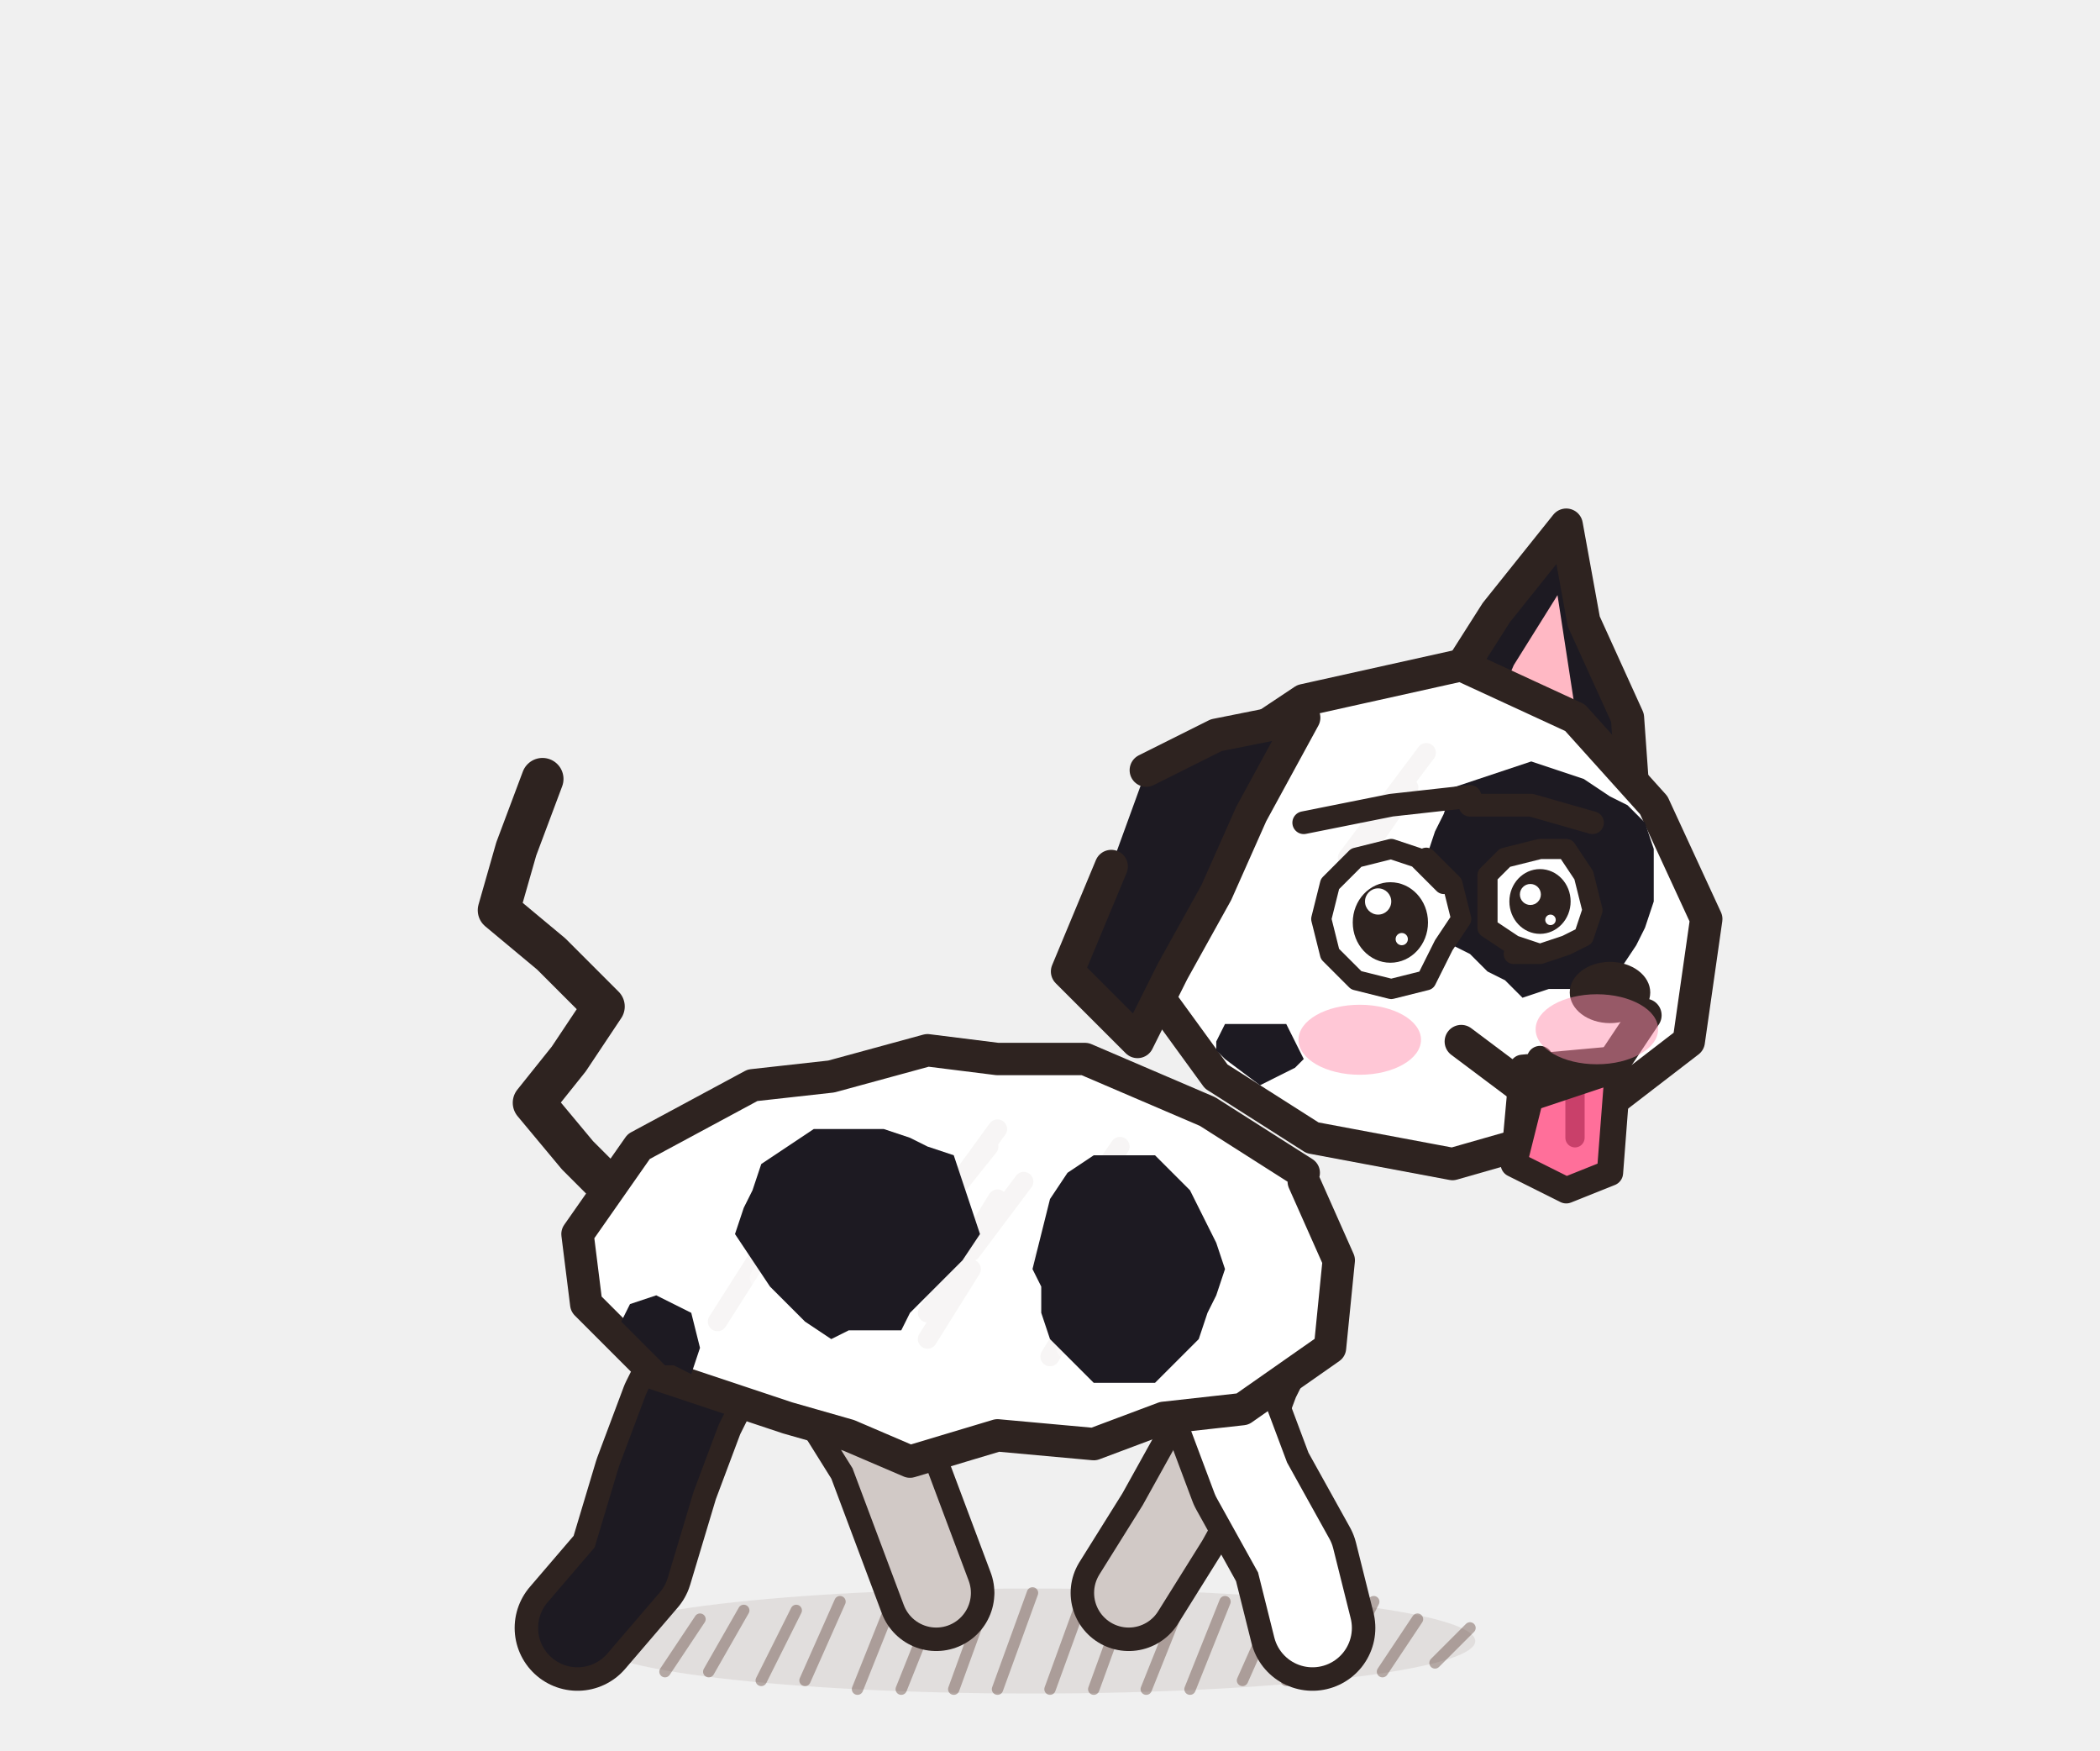
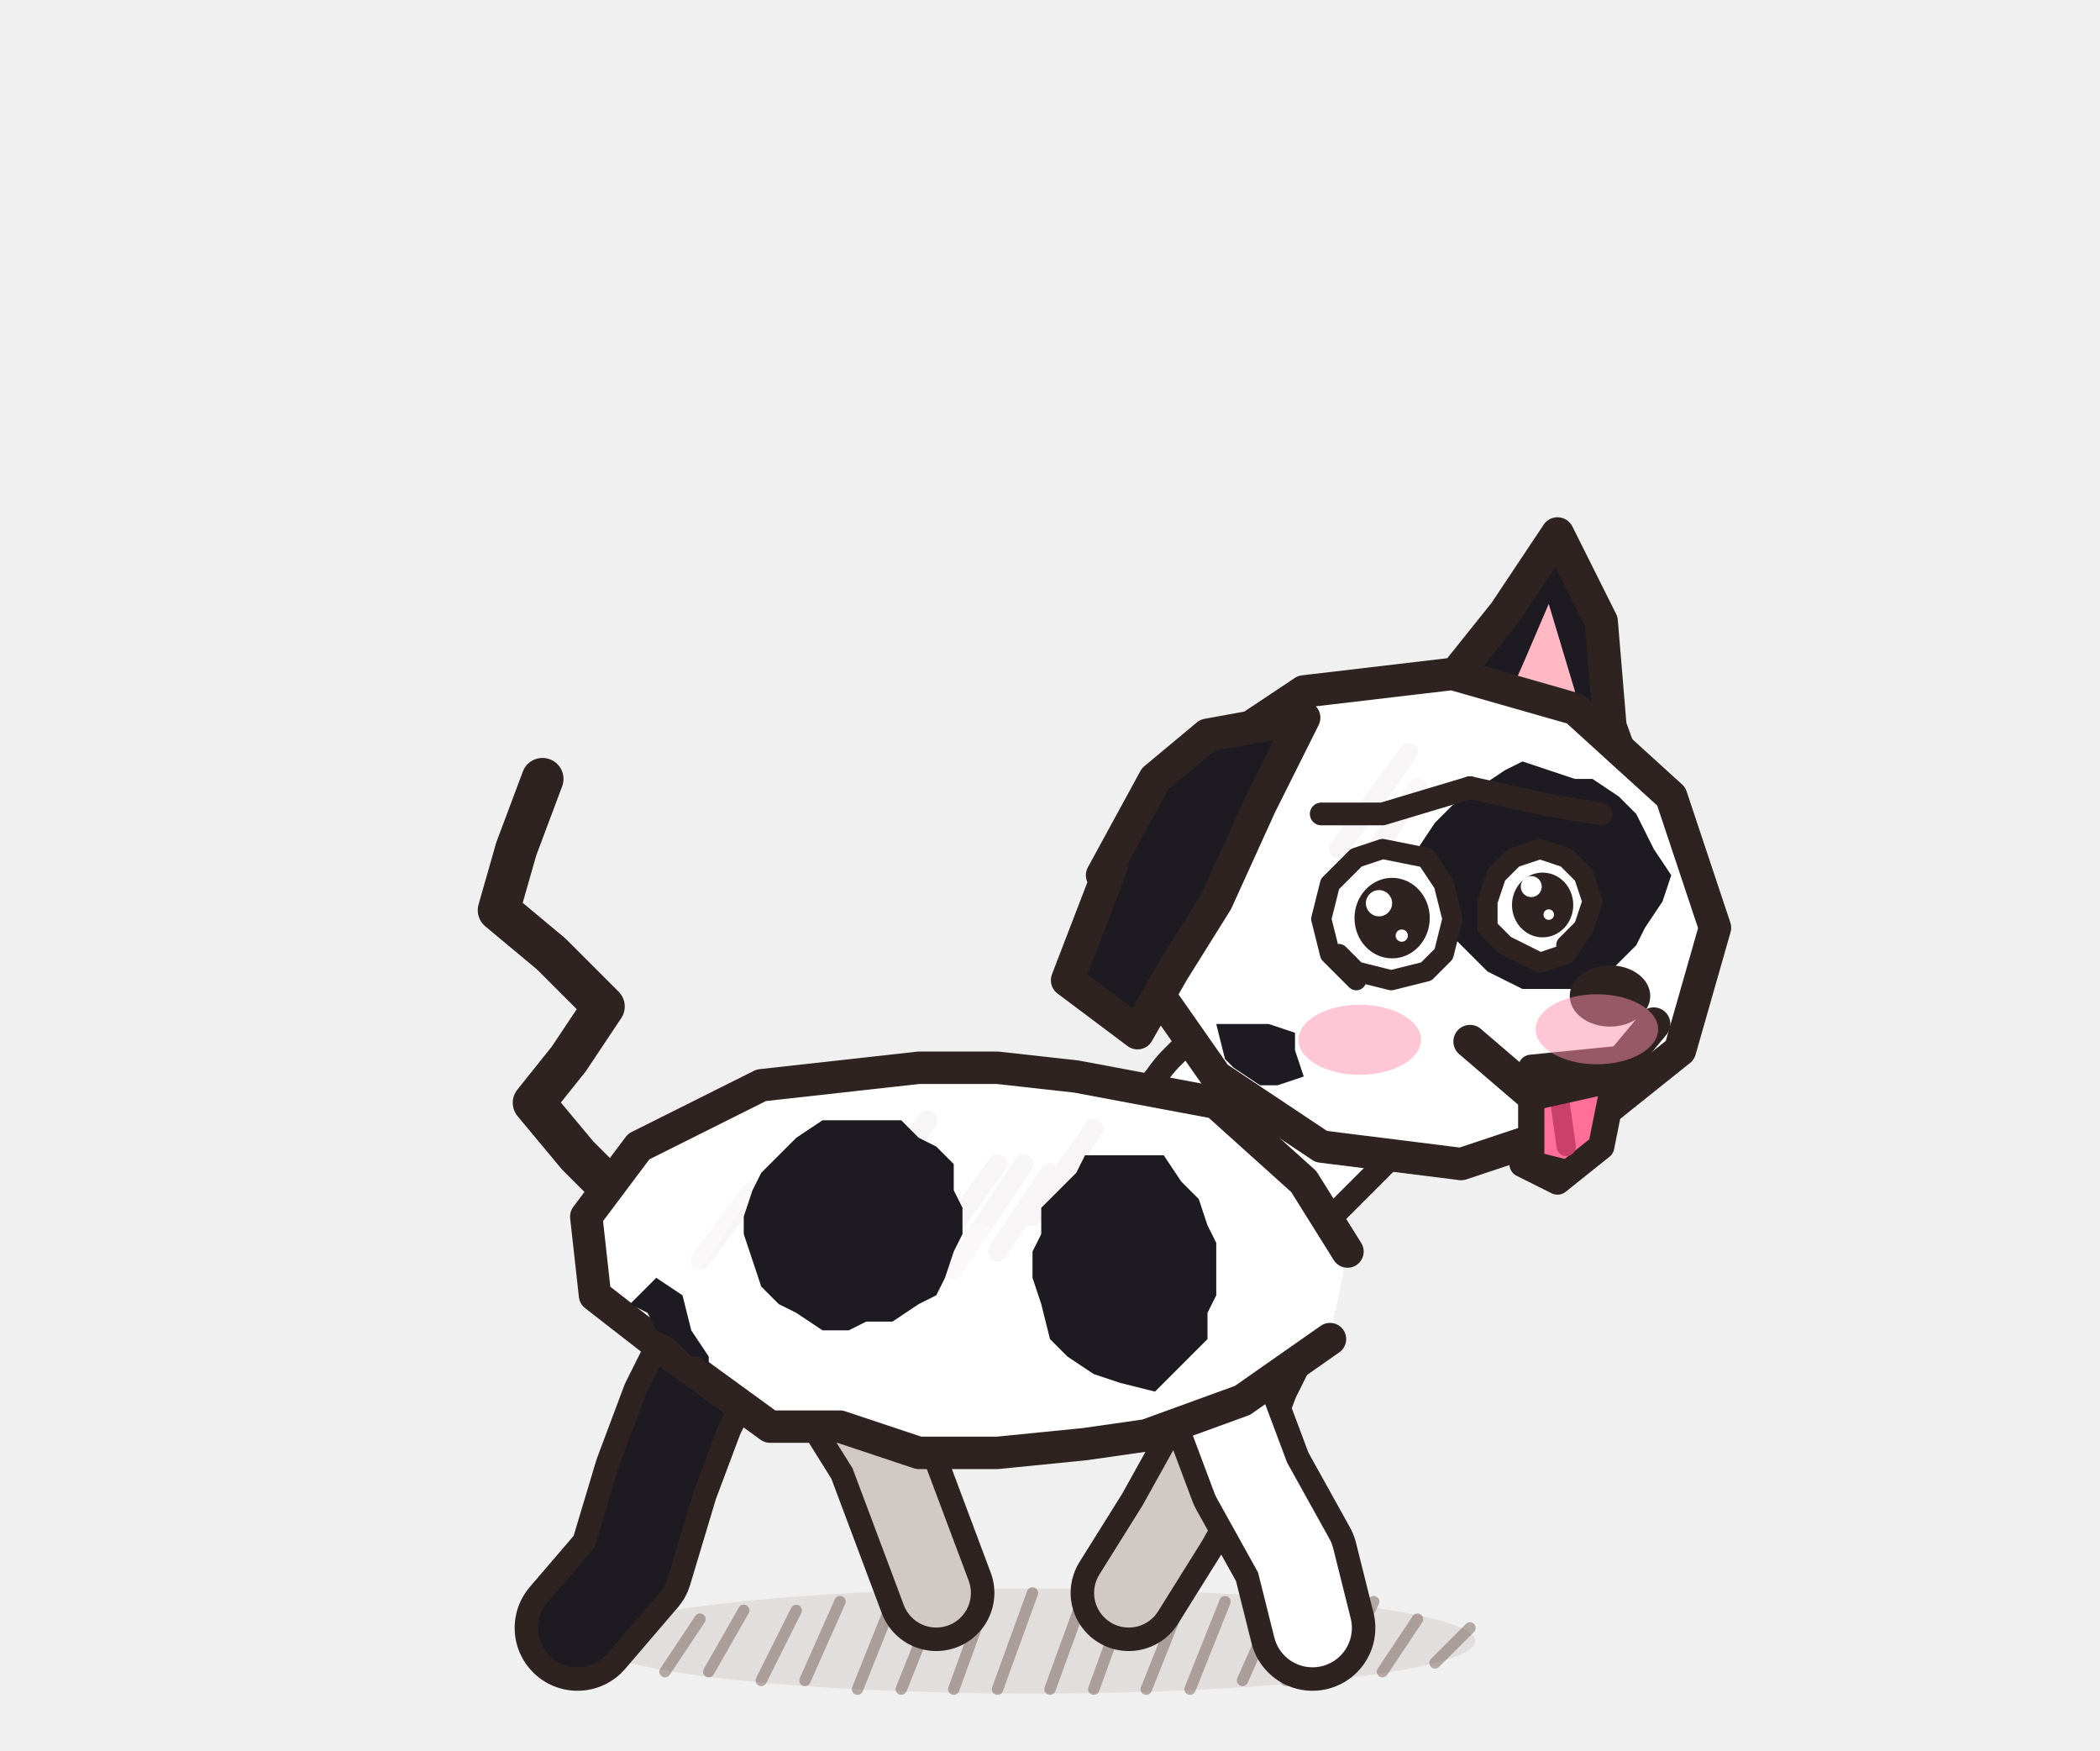
<svg xmlns="http://www.w3.org/2000/svg" width="240" height="200" class="pa-dog pa-pose-walk pa-d-anim" viewBox="0 0 240 200" role="img" aria-label="Pepper the Shelter Mutt, walk">
  <style>.pa-d-f1,.pa-d-f2{opacity:0}.pa-d-f0{animation:b0 1s steps(1,end) infinite}.pa-d-f1{animation:b1 1s steps(1,end) infinite}.pa-d-f2{animation:b2 1s steps(1,end) infinite}@keyframes b0{0%{opacity:1}33.333%{opacity:0}100%{opacity:0}}@keyframes b1{0%{opacity:0}33.333%{opacity:1}66.666%{opacity:0}100%{opacity:0}}@keyframes b2{0%{opacity:0}66.666%{opacity:1}100%{opacity:1}}.pa-d-tw{transform-box:fill-box;transform-origin:50% 50%}</style>
  <g>
    <ellipse cx="118" cy="187.5" rx="50.6" ry="6" fill="#5B3D32" opacity="0.1" />
    <path d="M70 189l4 -4M76 191l4 -6M81 191l4 -7M87 192l4 -8M92 192l4 -9M98 193l4 -10M103 193l4 -10M109 193l4 -11M114 193l4 -11M120 193l4 -11M125 193l4 -11M131 193l4 -10M136 193l4 -10M142 192l4 -9M147 192l4 -9M153 191l4 -8M158 191l4 -6M164 190l4 -4" stroke="#5B3D32" stroke-width="1.3" stroke-linecap="round" opacity="0.4" fill="none" />
    <g class="pa-d-f0">
      <path d="M72 138L66 132L61 126L65 121L69 115L63 109L57 104L59 97L62 89" fill="none" stroke="#2E2320" stroke-width="4.8" stroke-linecap="round" stroke-linejoin="round" />
      <g class="pa-d-leg pa-d-leg-FH">
        <path d="M92 149L96 158L101 166L104 174L107 182" fill="none" stroke="#2E2320" stroke-width="13.285" stroke-linecap="round" stroke-linejoin="round" />
        <path d="M92 149L96 158L101 166L104 174L107 182" fill="none" stroke="#d1c9c6" stroke-width="7.92" stroke-linecap="round" stroke-linejoin="round" />
      </g>
      <g class="pa-d-leg pa-d-leg-FF">
        <path d="M146 149L142 157L139 165L134 174L129 182" fill="none" stroke="#2E2320" stroke-width="13.285" stroke-linecap="round" stroke-linejoin="round" />
        <path d="M146 149L142 157L139 165L134 174L129 182" fill="none" stroke="#d1c9c6" stroke-width="7.92" stroke-linecap="round" stroke-linejoin="round" />
      </g>
      <g class="pa-d-leg pa-d-leg-NH">
        <path d="M82 153L78 161L75 169L72 179L66 186" fill="none" stroke="#2E2320" stroke-width="14.365" stroke-linecap="round" stroke-linejoin="round" />
        <path d="M82 153L78 161L75 169L72 179L66 186" fill="none" stroke="#1D1A22" stroke-width="9" stroke-linecap="round" stroke-linejoin="round" />
      </g>
      <g class="pa-d-leg pa-d-leg-NF">
        <path d="M134 154L140 161L143 169L148 178L150 186" fill="none" stroke="#2E2320" stroke-width="14.365" stroke-linecap="round" stroke-linejoin="round" />
        <path d="M134 154L140 161L143 169L148 178L150 186" fill="none" stroke="#FFFFFF" stroke-width="9" stroke-linecap="round" stroke-linejoin="round" />
      </g>
-       <path d="M149 135L153 144L152 154L142 161L133 162L125 165L114 164L104 167L97 164L90 162L75 157L67 149L66 141L73 131L86 124L95 123L106 120L114 121L124 121L138 127Z" fill="#FFFFFF" />
-       <path d="M149 135L153 144L152 154L142 161L133 162L125 165L114 164L104 167L97 164L90 162L75 157L67 149L66 141L73 131L86 124L95 123L106 120L114 121L124 121L138 127L149 134" fill="none" stroke="#2E2320" stroke-width="3.7" stroke-linecap="round" stroke-linejoin="round" />
-       <path d="M114 137L106 150M82 151L89 140M105 141L113 131M119 144L128 131M117 135L111 143M120 155L128 142M106 153L111 145M114 129L106 140" stroke="#ebe8e6" stroke-width="2.2" stroke-linecap="round" opacity=".42" />
-       <path d="M87 146L92 139M91 146L98 135M130 145L137 135M122 154L132 141" stroke="#fff" stroke-width="2.6" stroke-linecap="round" opacity=".32" />
-       <path d="M112 141L110 144L108 146L106 148L104 150L103 152L100 152L97 152L95 153L92 151L90 149L88 147L86 144L84 141L85 138L86 136L87 133L90 131L93 129L96 129L98 129L101 129L104 130L106 131L109 132L110 135L111 138Z" fill="#1D1A22" />
-       <path d="M140 145L139 148L138 150L137 153L135 155L132 158L130 158L127 158L125 158L122 155L120 153L119 150L119 147L118 145L119 141L120 137L122 134L125 132L128 132L132 132L134 134L136 136L137 138L139 142Z" fill="#1D1A22" />
-       <path d="M80 154L79 157L79 157L77 156L76 156L76 156L74 154L72 152L71 151L72 149L75 148L77 149L79 150Z" fill="#1D1A22" />
-       <path d="M164 81L171 70L179 60L181 71L186 82L187 96L177 87Z" fill="#1D1A22" />
-       <path d="M164 81L171 70L179 60L181 71L186 82L187 96L177 87" fill="none" stroke="#2E2320" stroke-width="3.8" stroke-linecap="round" stroke-linejoin="round" />
-       <path d="M170 83L173 76L178 68L180 81L183 91Z" fill="#FFB8C4" />
-       <path d="M131 112L130 100L137 88L149 80L167 76L180 82L189 92L195 105L193 119L180 129L166 133L150 130L139 123Z" fill="#FFFFFF" />
-       <path d="M131 112L130 100L137 88L149 80L167 76L180 82L189 92L195 105L193 119L180 129L166 133L150 130L139 123L131 112" fill="none" stroke="#2E2320" stroke-width="3.7" stroke-linecap="round" stroke-linejoin="round" />
-       <path d="M159 110L165 101M161 90L152 103M157 109L162 101M163 86L154 98" stroke="#ebe8e6" stroke-width="2.2" stroke-linecap="round" opacity=".42" />
-       <path d="M154 109L163 97M141 103L151 89" stroke="#fff" stroke-width="2.6" stroke-linecap="round" opacity=".32" />
-       <path d="M189 101L189 103L188 106L187 108L185 111L182 113L180 113L177 113L174 114L172 112L170 111L168 109L166 108L164 106L162 104L163 101L163 98L164 95L165 93L166 90L169 89L172 88L175 87L178 88L181 89L184 91L186 92L188 94L189 97Z" fill="#1D1A22" />
-       <path d="M149 121L148 122L146 123L144 124L140 121L139 120L139 119L140 117L144 117L147 117Z" fill="#1D1A22" />
-       <path d="M163 98L166 101L167 105L165 108L163 112L159 113L155 112L152 109L151 105L152 101L155 98L159 97Z" fill="#FFFFFF" />
-       <path d="M163 98L166 101L167 105L165 108L163 112L159 113L155 112L152 109L151 105L152 101L155 98L159 97L162 98L165 101" fill="none" stroke="#2E2320" stroke-width="2.3" stroke-linecap="round" stroke-linejoin="round" />
-       <ellipse cx="158.9" cy="105.4" rx="4.3" ry="4.6" fill="#2E2320" />
-       <ellipse cx="157.5" cy="103" rx="1.5" ry="1.5" fill="#FFFFFF" />
-       <ellipse cx="160.2" cy="107.3" rx="0.7" ry="0.7" fill="#FFFFFF" />
-       <path d="M149 94L159 92L168 91" fill="none" stroke="#2E2320" stroke-width="2.6" stroke-linecap="round" stroke-linejoin="round" />
-       <path d="M176 109L173 108L170 106L170 103L170 100L172 98L176 97L179 97L181 100L182 104L181 107L179 108Z" fill="#FFFFFF" />
-       <path d="M176 109L173 108L170 106L170 103L170 100L172 98L176 97L179 97L181 100L182 104L181 107L179 108L176 109L173 109" fill="none" stroke="#2E2320" stroke-width="2.3" stroke-linecap="round" stroke-linejoin="round" />
-       <ellipse cx="176" cy="103" rx="3.5" ry="3.7" fill="#2E2320" />
-       <ellipse cx="174.9" cy="102.2" rx="1.2" ry="1.2" fill="#FFFFFF" />
-       <ellipse cx="177.2" cy="105.1" rx="0.6" ry="0.6" fill="#FFFFFF" />
-       <path d="M168 92L175 92L182 94" fill="none" stroke="#2E2320" stroke-width="2.6" stroke-linecap="round" stroke-linejoin="round" />
-       <ellipse cx="184" cy="113.4" rx="4.6" ry="3.5" fill="#2E2320" />
-       <path d="M173 133L174 122L185 121L184 134L179 136Z" fill="#FF6F9A" />
-       <path d="M173 133L174 122L185 121L184 134L179 136L173 133L176 121" fill="none" stroke="#2E2320" stroke-width="3" stroke-linecap="round" stroke-linejoin="round" />
-       <path d="M180 124L180 130" fill="none" stroke="#C9406A" stroke-width="2.2" stroke-linecap="round" stroke-linejoin="round" />
-       <path d="M167 119L175 125L184 122L188 116" fill="none" stroke="#2E2320" stroke-width="3.8" stroke-linecap="round" stroke-linejoin="round" />
+       <path d="M137 138L143 130L150 123L156 116" fill="none" stroke="#2E2320" stroke-width="28.465" stroke-linecap="round" stroke-linejoin="round" />
+       <path d="M137 138L143 130L150 123L156 116" fill="none" stroke="#FFFFFF" stroke-width="23.1" stroke-linecap="round" stroke-linejoin="round" />
+       <path d="M152 153L142 160L131 164L124 165L114 166L105 166L96 163L88 163L77 155L68 148L67 139L73 131L87 124L96 123L105 122L114 122L123 123L139 126L149 135L154 143Z" fill="#FFFFFF" />
+       <path d="M152 153L142 160L131 164L124 165L114 166L105 166L96 163L88 163L77 155L68 148L67 139L73 131L87 124L96 123L105 122L114 122L123 123L139 126L149 135L154 143" fill="none" stroke="#2E2320" stroke-width="3.7" stroke-linecap="round" stroke-linejoin="round" />
+       <path d="M114 143L120 134M86 136L80 144M118 139L125 129M128 144L133 136M106 128L99 138M109 145L117 133M114 133L109 140M105 133L100 141" stroke="#ebe8e6" stroke-width="2.2" stroke-linecap="round" opacity=".42" />
+       <path d="M93 130L88 136M105 151L112 141M94 156L102 144M86 134L78 146" stroke="#fff" stroke-width="2.6" stroke-linecap="round" opacity=".32" />
+       <path d="M110 141L109 143L108 146L107 148L105 149L102 151L99 151L97 152L94 152L91 150L89 149L87 147L86 144L85 141L85 139L86 136L87 134L89 132L91 130L94 128L97 128L100 128L103 128L105 130L107 131L109 133L109 136L110 138Z" fill="#1D1A22" />
+       <path d="M139 145L139 148L138 150L138 153L136 155L134 157L132 159L128 158L125 157L122 155L120 153L119 149L118 146L118 143L119 141L119 138L121 136L123 134L124 132L127 132L130 132L133 132L135 135L137 137L138 140L139 142Z" fill="#1D1A22" />
+       <path d="M81 155L81 156L80 155L79 155L77 153L75 152L74 150L72 149L73 148L75 146L78 148L79 152Z" fill="#1D1A22" />
+       <path d="M176 87L164 80L172 70L178 61L183 71L184 83L188 94Z" fill="#1D1A22" />
+       <path d="M176 87L164 80L172 70L178 61L183 71L184 83L188 94L177 87" fill="none" stroke="#2E2320" stroke-width="3.8" stroke-linecap="round" stroke-linejoin="round" />
+       <path d="M170 85L174 76L177 69L180 79L182 91Z" fill="#FFB8C4" />
+       <path d="M137 87L149 79L166 77L180 81L191 91L196 106L192 120L182 128L167 133L151 131L139 123L132 113L129 100Z" fill="#FFFFFF" />
+       <path d="M137 87L149 79L166 77L180 81L191 91L196 106L192 120L182 128L167 133L151 131L139 123L132 113L129 100L136 88" fill="none" stroke="#2E2320" stroke-width="3.7" stroke-linecap="round" stroke-linejoin="round" />
+       <path d="M154 102L162 90M161 86L153 97M167 101L175 89M169 95L175 88" stroke="#ebe8e6" stroke-width="2.2" stroke-linecap="round" opacity=".42" />
+       <path d="M172 87L166 95M164 85L160 92" stroke="#fff" stroke-width="2.6" stroke-linecap="round" opacity=".32" />
+       <path d="M191 100L190 103L188 106L187 108L185 110L183 112L180 113L177 113L174 113L172 112L170 111L168 109L166 107L164 105L162 103L162 100L162 97L164 94L166 92L169 90L172 88L174 87L177 88L180 89L182 89L185 91L187 93L189 97Z" fill="#1D1A22" />
+       <path d="M148 120L149 123L146 124L144 124L141 122L140 121L139 117L142 117L145 117L148 118Z" fill="#1D1A22" />
+       <path d="M155 112L152 109L151 105L152 101L155 98L158 97L163 98L165 101L166 105L165 109L163 111L159 112Z" fill="#FFFFFF" />
+       <path d="M155 112L152 109L151 105L152 101L155 98L158 97L163 98L165 101L166 105L165 109L163 111L159 112L155 111L153 109" fill="none" stroke="#2E2320" stroke-width="2.3" stroke-linecap="round" stroke-linejoin="round" />
+       <ellipse cx="159.1" cy="104.9" rx="4.3" ry="4.6" fill="#2E2320" />
+       <ellipse cx="157.6" cy="103.2" rx="1.5" ry="1.5" fill="#FFFFFF" />
+       <ellipse cx="160.2" cy="106.9" rx="0.7" ry="0.7" fill="#FFFFFF" />
+       <path d="M151 93L158 93L168 90" fill="none" stroke="#2E2320" stroke-width="2.6" stroke-linecap="round" stroke-linejoin="round" />
+       <path d="M181 106L179 109L176 110L172 108L170 106L170 103L171 100L173 98L176 97L179 98L181 100L182 103Z" fill="#FFFFFF" />
+       <path d="M181 106L179 109L176 110L172 108L170 106L170 103L171 100L173 98L176 97L179 98L181 100L182 103L181 106L179 108" fill="none" stroke="#2E2320" stroke-width="2.3" stroke-linecap="round" stroke-linejoin="round" />
+       <ellipse cx="176.3" cy="103.4" rx="3.5" ry="3.7" fill="#2E2320" />
+       <ellipse cx="175" cy="101.3" rx="1.2" ry="1.2" fill="#FFFFFF" />
+       <ellipse cx="177" cy="104.5" rx="0.6" ry="0.6" fill="#FFFFFF" />
+       <path d="M168 90L177 92L183 93" fill="none" stroke="#2E2320" stroke-width="2.6" stroke-linecap="round" stroke-linejoin="round" />
+       <ellipse cx="184" cy="113.8" rx="4.6" ry="3.5" fill="#2E2320" />
+       <path d="M179 134L175 133L175 122L185 121L183 131Z" fill="#FF6F9A" />
+       <path d="M179 134L175 133L175 122L185 121L183 131L178 135L174 133" fill="none" stroke="#2E2320" stroke-width="3" stroke-linecap="round" stroke-linejoin="round" />
+       <path d="M178 124L179 131" fill="none" stroke="#C9406A" stroke-width="2.2" stroke-linecap="round" stroke-linejoin="round" />
+       <path d="M168 119L175 125L184 123L189 117" fill="none" stroke="#2E2320" stroke-width="3.8" stroke-linecap="round" stroke-linejoin="round" />
      <ellipse cx="155.4" cy="118.8" rx="7" ry="4" fill="#FF8FAE" opacity=".5" />
      <ellipse cx="182.5" cy="117.6" rx="7" ry="4" fill="#FF8FAE" opacity=".5" />
-       <path d="M127 99L122 111L130 119L134 111L139 102L143 93L149 82L139 84L131 88Z" fill="#1D1A22" />
-       <path d="M127 99L122 111L130 119L134 111L139 102L143 93L149 82L139 84L131 88" fill="none" stroke="#2E2320" stroke-width="3.8" stroke-linecap="round" stroke-linejoin="round" />
+       <path d="M127 99L122 112L130 118L134 111L139 103L144 92L149 82L138 84L132 89Z" fill="#1D1A22" />
+       <path d="M127 99L122 112L130 118L134 111L139 103L144 92L149 82L138 84L132 89L126 100" fill="none" stroke="#2E2320" stroke-width="3.8" stroke-linecap="round" stroke-linejoin="round" />
    </g>
    <g class="pa-d-f1">
      <path d="M71 136L67 128L64 120L68 116L73 112L70 105L66 99L69 92L71 86" fill="none" stroke="#2E2320" stroke-width="4.8" stroke-linecap="round" stroke-linejoin="round" />
      <g class="pa-d-leg pa-d-leg-FH">
        <path d="M93 147L93 152L93 160L93 168L92 175" fill="none" stroke="#2E2320" stroke-width="13.285" stroke-linecap="round" stroke-linejoin="round" />
        <path d="M93 147L93 152L93 160L93 168L92 175" fill="none" stroke="#d1c9c6" stroke-width="7.92" stroke-linecap="round" stroke-linejoin="round" />
      </g>
      <g class="pa-d-leg pa-d-leg-FF">
        <path d="M145 146L146 156L146 165L146 173L145 182" fill="none" stroke="#2E2320" stroke-width="13.285" stroke-linecap="round" stroke-linejoin="round" />
        <path d="M145 146L146 156L146 165L146 173L145 182" fill="none" stroke="#d1c9c6" stroke-width="7.92" stroke-linecap="round" stroke-linejoin="round" />
      </g>
      <g class="pa-d-leg pa-d-leg-NH">
        <path d="M83 151L83 159L82 168L83 178L83 187" fill="none" stroke="#2E2320" stroke-width="14.365" stroke-linecap="round" stroke-linejoin="round" />
        <path d="M83 151L83 159L82 168L83 178L83 187" fill="none" stroke="#1D1A22" stroke-width="9" stroke-linecap="round" stroke-linejoin="round" />
      </g>
      <g class="pa-d-leg pa-d-leg-NF">
        <path d="M135 151L136 158L136 164L136 172L135 178" fill="none" stroke="#2E2320" stroke-width="14.365" stroke-linecap="round" stroke-linejoin="round" />
        <path d="M135 151L136 158L136 164L136 172L135 178" fill="none" stroke="#FFFFFF" stroke-width="9" stroke-linecap="round" stroke-linejoin="round" />
      </g>
-       <path d="M66 137L74 129L88 123L95 119L106 118L113 119L123 119L137 123L150 131L154 141L152 150L142 158L131 159L125 161L114 161L105 162L98 161L89 160L76 153L69 147Z" fill="#FFFFFF" />
-       <path d="M66 137L74 129L88 123L95 119L106 118L113 119L123 119L137 123L150 131L154 141L152 150L142 158L131 159L125 161L114 161L105 162L98 161L89 160L76 153L69 147L65 135" fill="none" stroke="#2E2320" stroke-width="3.7" stroke-linecap="round" stroke-linejoin="round" />
-       <path d="M108 134L113 127M108 143L115 133M113 148L119 139M118 148L123 141M123 149L129 140M84 139L90 130M122 137L129 126M112 124L107 132" stroke="#ebe8e6" stroke-width="2.2" stroke-linecap="round" opacity=".42" />
-       <path d="M126 141L134 129M105 140L110 132M127 149L131 143M118 136L124 129" stroke="#fff" stroke-width="2.6" stroke-linecap="round" opacity=".32" />
-       <path d="M111 137L110 140L110 142L109 145L107 147L105 148L102 149L99 149L96 149L93 149L90 147L87 146L86 143L86 141L85 138L86 136L86 133L87 131L89 129L92 128L94 126L96 126L99 126L102 126L104 127L106 129L109 130L110 134Z" fill="#1D1A22" />
-       <path d="M140 142L139 145L138 149L136 151L134 152L131 154L128 155L125 156L123 154L121 151L119 149L118 146L117 142L117 139L118 136L119 133L121 132L123 130L125 128L128 129L131 130L133 131L136 132L138 134L138 136L139 139Z" fill="#1D1A22" />
-       <path d="M80 151L80 153L81 153L78 152L76 151L75 149L73 148L72 147L73 146L75 144L78 147L79 149Z" fill="#1D1A22" />
-       <path d="M176 85L165 77L173 67L179 55L182 68L186 78L188 90Z" fill="#1D1A22" />
-       <path d="M176 85L165 77L173 67L179 55L182 68L186 78L188 90L176 84" fill="none" stroke="#2E2320" stroke-width="3.8" stroke-linecap="round" stroke-linejoin="round" />
-       <path d="M169 79L175 73L178 65L181 77L183 88Z" fill="#FFB8C4" />
-       <path d="M167 129L151 128L139 120L131 107L130 95L136 83L151 74L166 74L180 77L190 88L194 102L192 114L181 125Z" fill="#FFFFFF" />
-       <path d="M167 129L151 128L139 120L131 107L130 95L136 83L151 74L166 74L180 77L190 88L194 102L192 114L181 125" fill="none" stroke="#2E2320" stroke-width="3.7" stroke-linecap="round" stroke-linejoin="round" />
-       <path d="M182 95L186 88M145 97L151 89M171 81L162 94M154 92L160 83" stroke="#ebe8e6" stroke-width="2.2" stroke-linecap="round" opacity=".42" />
-       <path d="M164 97L168 91M161 101L166 93" stroke="#fff" stroke-width="2.6" stroke-linecap="round" opacity=".32" />
-       <path d="M190 96L189 100L188 103L186 105L184 107L182 109L179 109L177 109L174 109L172 108L169 106L167 105L165 103L162 100L163 97L163 93L164 91L166 89L167 87L170 86L173 85L176 85L179 85L182 85L184 86L186 88L188 90L189 93Z" fill="#1D1A22" />
-       <path d="M149 117L148 120L144 121L142 120L140 119L138 116L140 114L143 112L145 113L148 113Z" fill="#1D1A22" />
-       <path d="M158 109L155 107L152 104L151 101L152 97L155 94L159 93L163 94L165 97L167 101L165 105L162 108Z" fill="#FFFFFF" />
-       <path d="M158 109L155 107L152 104L151 101L152 97L155 94L159 93L163 94L165 97L167 101L165 105L162 108L158 108L155 108" fill="none" stroke="#2E2320" stroke-width="2.3" stroke-linecap="round" stroke-linejoin="round" />
-       <ellipse cx="158.5" cy="101" rx="4.3" ry="4.6" fill="#2E2320" />
-       <ellipse cx="157.5" cy="99.3" rx="1.5" ry="1.5" fill="#FFFFFF" />
-       <ellipse cx="160.4" cy="103" rx="0.7" ry="0.7" fill="#FFFFFF" />
-       <path d="M149 89L158 88L167 88" fill="none" stroke="#2E2320" stroke-width="2.6" stroke-linecap="round" stroke-linejoin="round" />
-       <path d="M173 104L171 102L170 99L170 95L172 94L176 92L179 93L181 96L182 99L181 102L179 104L176 105Z" fill="#FFFFFF" />
-       <path d="M173 104L171 102L170 99L170 95L172 94L176 92L179 93L181 96L182 99L181 102L179 104L176 105L172 104L171 102" fill="none" stroke="#2E2320" stroke-width="2.3" stroke-linecap="round" stroke-linejoin="round" />
-       <ellipse cx="175.6" cy="99.6" rx="3.5" ry="3.7" fill="#2E2320" />
-       <ellipse cx="174.8" cy="97.3" rx="1.2" ry="1.2" fill="#FFFFFF" />
-       <ellipse cx="177.7" cy="100.4" rx="0.6" ry="0.6" fill="#FFFFFF" />
-       <path d="M170 87L176 89L183 90" fill="none" stroke="#2E2320" stroke-width="2.6" stroke-linecap="round" stroke-linejoin="round" />
-       <ellipse cx="183.7" cy="109.4" rx="4.6" ry="3.5" fill="#2E2320" />
-       <path d="M178 131L173 130L175 117L185 118L185 128Z" fill="#FF6F9A" />
-       <path d="M178 131L173 130L175 117L185 118L185 128L180 131L175 129" fill="none" stroke="#2E2320" stroke-width="3" stroke-linecap="round" stroke-linejoin="round" />
-       <path d="M180 120L178 127" fill="none" stroke="#C9406A" stroke-width="2.2" stroke-linecap="round" stroke-linejoin="round" />
-       <path d="M167 114L175 120L183 118L189 112" fill="none" stroke="#2E2320" stroke-width="3.8" stroke-linecap="round" stroke-linejoin="round" />
+       <path d="M137 134L142 129L147 122L151 118L155 112" fill="none" stroke="#2E2320" stroke-width="28.465" stroke-linecap="round" stroke-linejoin="round" />
+       <path d="M137 134L142 129L147 122L151 118L155 112" fill="none" stroke="#FFFFFF" stroke-width="23.1" stroke-linecap="round" stroke-linejoin="round" />
+       <path d="M88 121L97 120L105 118L115 118L123 118L138 123L149 131L154 141L151 150L142 159L131 159L125 161L116 163L105 162L97 160L89 160L75 153L67 145L66 136L72 127Z" fill="#FFFFFF" />
+       <path d="M88 121L97 120L105 118L115 118L123 118L138 123L149 131L154 141L151 150L142 159L131 159L125 161L116 163L105 162L97 160L89 160L75 153L67 145L66 136L72 127L86 122" fill="none" stroke="#2E2320" stroke-width="3.7" stroke-linecap="round" stroke-linejoin="round" />
+       <path d="M92 149L100 138M91 153L96 147M86 133L77 147M113 151L118 143M111 133L104 143M79 137L85 128M82 139L89 128M112 129L106 138" stroke="#ebe8e6" stroke-width="2.2" stroke-linecap="round" opacity=".42" />
+       <path d="M120 144L126 136M110 157L115 150M118 127L110 139M126 132L118 144" stroke="#fff" stroke-width="2.6" stroke-linecap="round" opacity=".32" />
+       <path d="M111 137L110 140L109 144L107 145L104 147L101 149L98 149L96 150L93 150L91 148L89 146L87 144L85 141L84 138L85 135L85 132L86 129L89 128L91 126L94 124L97 125L101 126L104 127L106 128L109 130L110 132L110 135Z" fill="#1D1A22" />
+       <path d="M140 142L139 145L139 147L138 150L135 152L132 154L129 154L126 154L124 153L122 151L120 149L119 146L117 143L118 140L119 137L120 134L122 132L125 130L128 129L131 129L133 131L136 132L138 134L139 137L139 139Z" fill="#1D1A22" />
+       <path d="M81 152L80 153L80 153L78 152L76 151L76 151L74 150L73 148L72 147L73 145L76 144L77 146L79 147L80 150Z" fill="#1D1A22" />
+       <path d="M176 84L166 77L173 67L178 57L183 68L186 79L189 92Z" fill="#1D1A22" />
+       <path d="M176 84L166 77L173 67L178 57L183 68L186 79L189 92" fill="none" stroke="#2E2320" stroke-width="3.8" stroke-linecap="round" stroke-linejoin="round" />
+       <path d="M170 80L173 71L179 64L180 76L184 89Z" fill="#FFB8C4" />
+       <path d="M138 119L130 109L129 94L136 83L149 74L165 72L180 78L190 88L195 101L192 115L182 126L167 129L150 127Z" fill="#FFFFFF" />
+       <path d="M138 119L130 109L129 94L136 83L149 74L165 72L180 78L190 88L195 101L192 115L182 126L167 129L150 127L139 119" fill="none" stroke="#2E2320" stroke-width="3.7" stroke-linecap="round" stroke-linejoin="round" />
+       <path d="M176 86L170 94M159 95L165 86M146 88L150 81M178 88L172 97" stroke="#ebe8e6" stroke-width="2.2" stroke-linecap="round" opacity=".42" />
+       <path d="M168 88L160 99M144 91L151 81" stroke="#fff" stroke-width="2.6" stroke-linecap="round" opacity=".32" />
+       <path d="M190 97L189 99L188 102L187 104L185 107L182 109L179 109L177 109L174 110L172 109L169 108L166 107L165 104L163 102L162 100L162 97L163 93L164 91L165 89L166 87L169 86L171 85L174 84L177 84L179 85L182 86L184 87L187 89L188 92L189 94Z" fill="#1D1A22" />
+       <path d="M150 118L148 120L144 121L141 119L139 116L141 113L143 112L147 114L148 116Z" fill="#1D1A22" />
+       <path d="M162 94L165 97L166 101L166 105L162 107L159 109L155 108L152 104L151 101L152 97L155 94L159 93Z" fill="#FFFFFF" />
+       <path d="M162 94L165 97L166 101L166 105L162 107L159 109L155 108L152 104L151 101L152 97L155 94L159 93L163 94L165 97" fill="none" stroke="#2E2320" stroke-width="2.3" stroke-linecap="round" stroke-linejoin="round" />
+       <ellipse cx="158.9" cy="101.1" rx="4.3" ry="4.6" fill="#2E2320" />
+       <ellipse cx="157.8" cy="99.6" rx="1.5" ry="1.5" fill="#FFFFFF" />
+       <ellipse cx="160.4" cy="102.8" rx="0.7" ry="0.7" fill="#FFFFFF" />
+       <path d="M150 91L158 87L168 87" fill="none" stroke="#2E2320" stroke-width="2.6" stroke-linecap="round" stroke-linejoin="round" />
+       <path d="M173 104L171 102L169 99L171 96L172 94L176 92L179 93L182 96L182 99L181 102L179 104L176 105Z" fill="#FFFFFF" />
+       <path d="M173 104L171 102L169 99L171 96L172 94L176 92L179 93L182 96L182 99L181 102L179 104L176 105L173 104L170 103" fill="none" stroke="#2E2320" stroke-width="2.3" stroke-linecap="round" stroke-linejoin="round" />
+       <ellipse cx="176" cy="99.6" rx="3.5" ry="3.7" fill="#2E2320" />
+       <ellipse cx="175.2" cy="97.5" rx="1.2" ry="1.2" fill="#FFFFFF" />
+       <ellipse cx="177.4" cy="100.5" rx="0.6" ry="0.6" fill="#FFFFFF" />
+       <path d="M168 86L177 89L182 90" fill="none" stroke="#2E2320" stroke-width="2.6" stroke-linecap="round" stroke-linejoin="round" />
+       <ellipse cx="183.9" cy="109.9" rx="4.6" ry="3.5" fill="#2E2320" />
+       <path d="M185 117L183 128L179 131L173 130L175 117Z" fill="#FF6F9A" />
+       <path d="M185 117L183 128L179 131L173 130L175 117L185 119L183 128" fill="none" stroke="#2E2320" stroke-width="3" stroke-linecap="round" stroke-linejoin="round" />
+       <path d="M178 120L179 126" fill="none" stroke="#C9406A" stroke-width="2.2" stroke-linecap="round" stroke-linejoin="round" />
+       <path d="M166 114L175 121L184 119L189 112" fill="none" stroke="#2E2320" stroke-width="3.8" stroke-linecap="round" stroke-linejoin="round" />
      <ellipse cx="155.4" cy="114.8" rx="7" ry="4" fill="#FF8FAE" opacity=".5" />
      <ellipse cx="182.5" cy="113.6" rx="7" ry="4" fill="#FF8FAE" opacity=".5" />
-       <path d="M137 100L143 88L147 77L139 80L131 85L126 95L123 107L132 115L135 105Z" fill="#1D1A22" />
-       <path d="M137 100L143 88L147 77L139 80L131 85L126 95L123 107L132 115L135 105" fill="none" stroke="#2E2320" stroke-width="3.8" stroke-linecap="round" stroke-linejoin="round" />
+       <path d="M139 80L131 85L127 96L124 106L131 114L135 106L137 99L144 87L148 77Z" fill="#1D1A22" />
+       <path d="M139 80L131 85L127 96L124 106L131 114L135 106L137 99L144 87L148 77L139 80" fill="none" stroke="#2E2320" stroke-width="3.8" stroke-linecap="round" stroke-linejoin="round" />
    </g>
    <g class="pa-d-f2">
      <path d="M73 138L65 133L57 129L59 123L61 117L55 113L49 109L48 102L48 95" fill="none" stroke="#2E2320" stroke-width="4.8" stroke-linecap="round" stroke-linejoin="round" />
      <g class="pa-d-leg pa-d-leg-FH">
        <path d="M92 149L88 157L85 165L82 174L77 183" fill="none" stroke="#2E2320" stroke-width="13.285" stroke-linecap="round" stroke-linejoin="round" />
        <path d="M92 149L88 157L85 165L82 174L77 183" fill="none" stroke="#d1c9c6" stroke-width="7.92" stroke-linecap="round" stroke-linejoin="round" />
      </g>
      <g class="pa-d-leg pa-d-leg-FF">
        <path d="M146 149L150 157L153 166L156 174L161 183" fill="none" stroke="#2E2320" stroke-width="13.285" stroke-linecap="round" stroke-linejoin="round" />
        <path d="M146 149L150 157L153 166L156 174L161 183" fill="none" stroke="#d1c9c6" stroke-width="7.92" stroke-linecap="round" stroke-linejoin="round" />
      </g>
      <g class="pa-d-leg pa-d-leg-NH">
        <path d="M81 154L87 161L91 169L94 177L97 186" fill="none" stroke="#2E2320" stroke-width="14.365" stroke-linecap="round" stroke-linejoin="round" />
        <path d="M81 154L87 161L91 169L94 177L97 186" fill="none" stroke="#1D1A22" stroke-width="9" stroke-linecap="round" stroke-linejoin="round" />
      </g>
      <g class="pa-d-leg pa-d-leg-NF">
        <path d="M135 153L132 162L128 169L125 178L120 185" fill="none" stroke="#2E2320" stroke-width="14.365" stroke-linecap="round" stroke-linejoin="round" />
        <path d="M135 153L132 162L128 169L125 178L120 185" fill="none" stroke="#FFFFFF" stroke-width="9" stroke-linecap="round" stroke-linejoin="round" />
      </g>
-       <path d="M140 161L131 162L123 164L115 165L105 165L98 164L89 162L77 156L68 149L66 138L72 132L87 124L97 123L105 121L115 121L124 123L139 126L148 135L154 145L151 152Z" fill="#FFFFFF" />
-       <path d="M140 161L131 162L123 164L115 165L105 165L98 164L89 162L77 156L68 149L66 138L72 132L87 124L97 123L105 121L115 121L124 123L139 126L148 135L154 145L151 152" fill="none" stroke="#2E2320" stroke-width="3.7" stroke-linecap="round" stroke-linejoin="round" />
-       <path d="M128 134L120 147M112 152L120 140M123 135L118 143M138 138L134 144M95 131L87 143M84 147L93 134M125 157L133 145M126 156L130 150" stroke="#ebe8e6" stroke-width="2.2" stroke-linecap="round" opacity=".42" />
-       <path d="M118 149L123 141M112 128L104 139M91 147L99 136M129 135L121 147" stroke="#fff" stroke-width="2.6" stroke-linecap="round" opacity=".32" />
-       <path d="M111 141L111 143L110 146L109 149L107 150L105 151L103 152L99 152L96 153L93 153L91 151L89 150L87 148L86 145L86 142L85 140L86 137L86 134L88 132L91 130L93 129L96 128L100 128L103 128L105 129L107 131L109 133L110 136L110 138Z" fill="#1D1A22" />
-       <path d="M140 144L139 147L139 150L138 152L135 155L133 157L130 157L127 157L124 157L122 155L120 153L118 151L117 148L116 146L117 143L118 140L119 137L121 135L123 134L125 132L127 132L130 132L133 132L135 134L136 136L138 138L139 141Z" fill="#1D1A22" />
-       <path d="M81 155L81 156L81 156L80 156L79 155L78 155L76 153L74 152L72 151L72 150L72 150L74 148L78 150L79 152Z" fill="#1D1A22" />
-       <path d="M187 97L177 88L165 82L172 71L179 60L183 73L184 83Z" fill="#1D1A22" />
-       <path d="M187 97L177 88L165 82L172 71L179 60L183 73L184 83L187 96" fill="none" stroke="#2E2320" stroke-width="3.8" stroke-linecap="round" stroke-linejoin="round" />
-       <path d="M169 85L173 77L178 69L179 81L183 92Z" fill="#FFB8C4" />
-       <path d="M195 106L191 121L183 130L167 135L150 132L139 125L129 114L130 101L137 89L151 80L167 79L180 82L190 92Z" fill="#FFFFFF" />
-       <path d="M195 106L191 121L183 130L167 135L150 132L139 125L129 114L130 101L137 89L151 80L167 79L180 82L190 92" fill="none" stroke="#2E2320" stroke-width="3.7" stroke-linecap="round" stroke-linejoin="round" />
-       <path d="M179 97L171 109M181 100L186 92M160 101L167 90M183 97L175 110" stroke="#ebe8e6" stroke-width="2.2" stroke-linecap="round" opacity=".42" />
-       <path d="M185 101L188 97M186 99L180 108" stroke="#fff" stroke-width="2.6" stroke-linecap="round" opacity=".32" />
-       <path d="M190 102L189 105L188 108L185 109L183 111L181 113L177 113L174 114L171 113L169 111L166 110L164 108L162 105L162 102L162 100L162 97L164 95L167 93L169 92L172 91L175 89L178 90L181 91L184 92L186 94L189 95L189 98Z" fill="#1D1A22" />
-       <path d="M149 122L148 124L146 125L144 126L141 124L138 121L139 118L144 118L148 118Z" fill="#1D1A22" />
-       <path d="M158 98L163 99L165 102L166 105L165 110L163 112L159 114L155 112L152 110L152 105L152 102L155 99Z" fill="#FFFFFF" />
-       <path d="M158 98L163 99L165 102L166 105L165 110L163 112L159 114L155 112L152 110L152 105L152 102L155 99L159 98L163 99" fill="none" stroke="#2E2320" stroke-width="2.3" stroke-linecap="round" stroke-linejoin="round" />
-       <ellipse cx="159.1" cy="105.8" rx="4.3" ry="4.6" fill="#2E2320" />
-       <ellipse cx="157.5" cy="104" rx="1.5" ry="1.5" fill="#FFFFFF" />
-       <ellipse cx="160" cy="108.1" rx="0.7" ry="0.7" fill="#FFFFFF" />
-       <path d="M150 96L159 94L167 93" fill="none" stroke="#2E2320" stroke-width="2.6" stroke-linecap="round" stroke-linejoin="round" />
-       <path d="M179 99L181 101L182 105L182 107L179 110L176 110L173 109L171 107L170 104L170 101L172 99L176 98Z" fill="#FFFFFF" />
-       <path d="M179 99L181 101L182 105L182 107L179 110L176 110L173 109L171 107L170 104L170 101L172 99L176 98L179 99L181 101" fill="none" stroke="#2E2320" stroke-width="2.3" stroke-linecap="round" stroke-linejoin="round" />
-       <ellipse cx="176.2" cy="104.6" rx="3.5" ry="3.7" fill="#2E2320" />
-       <ellipse cx="175.3" cy="102.6" rx="1.2" ry="1.2" fill="#FFFFFF" />
-       <ellipse cx="177.3" cy="105.3" rx="0.6" ry="0.6" fill="#FFFFFF" />
-       <path d="M169 92L176 93L184 96" fill="none" stroke="#2E2320" stroke-width="2.6" stroke-linecap="round" stroke-linejoin="round" />
-       <ellipse cx="183.8" cy="114.7" rx="4.6" ry="3.5" fill="#2E2320" />
-       <path d="M185 123L183 134L178 136L175 134L174 122Z" fill="#FF6F9A" />
-       <path d="M185 123L183 134L178 136L175 134L174 122L184 121L184 134" fill="none" stroke="#2E2320" stroke-width="3" stroke-linecap="round" stroke-linejoin="round" />
-       <path d="M179 125L180 131" fill="none" stroke="#C9406A" stroke-width="2.2" stroke-linecap="round" stroke-linejoin="round" />
-       <path d="M167 119L175 125L184 123L189 118" fill="none" stroke="#2E2320" stroke-width="3.8" stroke-linecap="round" stroke-linejoin="round" />
+       <path d="M137 136L144 130L149 124L155 118" fill="none" stroke="#2E2320" stroke-width="28.465" stroke-linecap="round" stroke-linejoin="round" />
+       <path d="M137 136L144 130L149 124L155 118" fill="none" stroke="#FFFFFF" stroke-width="23.1" stroke-linecap="round" stroke-linejoin="round" />
+       <path d="M139 127L149 133L153 145L152 153L142 160L132 162L124 164L115 166L106 165L96 164L88 163L76 155L67 148L66 140L73 132L87 124L97 124L106 122L115 122L123 123Z" fill="#FFFFFF" />
+       <path d="M139 127L149 133L153 145L152 153L142 160L132 162L124 164L115 166L106 165L96 164L88 163L76 155L67 148L66 140L73 132L87 124L97 124L106 122L115 122L123 123L139 126" fill="none" stroke="#2E2320" stroke-width="3.7" stroke-linecap="round" stroke-linejoin="round" />
+       <path d="M95 131L87 143M84 147L93 134M125 157L133 145M126 156L130 150M139 139L131 150M127 157L133 148M140 148L134 156M79 147L84 140" stroke="#ebe8e6" stroke-width="2.2" stroke-linecap="round" opacity=".42" />
+       <path d="M91 147L99 136M129 135L121 147M101 133L93 145M105 129L101 135" stroke="#fff" stroke-width="2.6" stroke-linecap="round" opacity=".32" />
+       <path d="M111 140L110 144L109 147L107 148L105 150L103 152L100 151L97 151L94 151L92 150L89 148L86 147L85 144L84 141L85 138L85 136L86 133L88 132L90 130L93 129L95 128L98 128L101 128L104 130L107 132L109 133L110 136L110 138Z" fill="#1D1A22" />
+       <path d="M141 146L140 148L139 151L138 153L135 156L133 158L129 158L126 159L124 157L122 155L120 154L119 151L118 148L117 145L118 143L119 140L120 137L122 135L125 132L128 132L131 132L133 134L136 135L139 137L139 140L140 143Z" fill="#1D1A22" />
+       <path d="M79 155L80 156L79 155L77 154L76 153L74 152L73 151L71 149L73 149L75 148L77 148L79 149L79 152Z" fill="#1D1A22" />
+       <path d="M171 71L179 61L181 72L186 83L187 96L176 88L165 81Z" fill="#1D1A22" />
+       <path d="M171 71L179 61L181 72L186 83L187 96L176 88L165 81" fill="none" stroke="#2E2320" stroke-width="3.8" stroke-linecap="round" stroke-linejoin="round" />
+       <path d="M169 85L175 76L178 69L180 81L183 93Z" fill="#FFB8C4" />
+       <path d="M167 79L181 83L191 94L195 106L192 120L180 131L166 135L151 133L137 125L132 112L131 100L136 87L150 81Z" fill="#FFFFFF" />
+       <path d="M167 79L181 83L191 94L195 106L192 120L180 131L166 135L151 133L137 125L132 112L131 100L136 87L150 81" fill="none" stroke="#2E2320" stroke-width="3.7" stroke-linecap="round" stroke-linejoin="round" />
+       <path d="M144 102L148 96M175 101L182 91M161 104L165 97M179 100L185 92" stroke="#ebe8e6" stroke-width="2.2" stroke-linecap="round" opacity=".42" />
+       <path d="M164 86L157 97M163 100L168 94" stroke="#fff" stroke-width="2.6" stroke-linecap="round" opacity=".32" />
+       <path d="M191 103L189 105L188 107L187 110L185 112L183 114L180 114L177 114L174 114L171 113L168 111L166 109L164 108L162 106L162 103L163 101L163 98L165 96L166 94L167 91L170 90L173 88L176 89L179 90L182 91L185 92L188 94L189 97L190 100Z" fill="#1D1A22" />
+       <path d="M150 121L148 123L147 124L143 126L140 124L138 121L141 118L145 117L148 118Z" fill="#1D1A22" />
+       <path d="M152 102L155 99L159 98L163 99L166 102L166 106L166 109L163 112L158 114L155 113L152 110L151 106Z" fill="#FFFFFF" />
+       <path d="M152 102L155 99L159 98L163 99L166 102L166 106L166 109L163 112L158 114L155 113L152 110L151 106L152 102L155 99" fill="none" stroke="#2E2320" stroke-width="2.3" stroke-linecap="round" stroke-linejoin="round" />
+       <ellipse cx="159" cy="105.7" rx="4.3" ry="4.6" fill="#2E2320" />
+       <ellipse cx="157.2" cy="103.7" rx="1.5" ry="1.5" fill="#FFFFFF" />
+       <ellipse cx="160.1" cy="107.4" rx="0.7" ry="0.7" fill="#FFFFFF" />
+       <path d="M150 95L158 93L166 92" fill="none" stroke="#2E2320" stroke-width="2.6" stroke-linecap="round" stroke-linejoin="round" />
+       <path d="M173 110L170 107L169 104L170 101L173 99L176 98L179 99L182 101L182 104L181 107L179 109L176 110Z" fill="#FFFFFF" />
+       <path d="M173 110L170 107L169 104L170 101L173 99L176 98L179 99L182 101L182 104L181 107L179 109L176 110L173 110L170 108" fill="none" stroke="#2E2320" stroke-width="2.3" stroke-linecap="round" stroke-linejoin="round" />
+       <ellipse cx="175.8" cy="104.5" rx="3.5" ry="3.7" fill="#2E2320" />
+       <ellipse cx="174.7" cy="103" rx="1.2" ry="1.2" fill="#FFFFFF" />
+       <ellipse cx="176.9" cy="105.4" rx="0.6" ry="0.6" fill="#FFFFFF" />
+       <path d="M169 92L176 94L183 95" fill="none" stroke="#2E2320" stroke-width="2.6" stroke-linecap="round" stroke-linejoin="round" />
+       <ellipse cx="183.9" cy="114.4" rx="4.6" ry="3.5" fill="#2E2320" />
+       <path d="M179 136L175 133L175 122L185 122L184 133Z" fill="#FF6F9A" />
+       <path d="M179 136L175 133L175 122L185 122L184 133L179 136L174 135" fill="none" stroke="#2E2320" stroke-width="3" stroke-linecap="round" stroke-linejoin="round" />
+       <path d="M178 124L180 132" fill="none" stroke="#C9406A" stroke-width="2.2" stroke-linecap="round" stroke-linejoin="round" />
+       <path d="M167 119L174 126L183 123L188 117" fill="none" stroke="#2E2320" stroke-width="3.8" stroke-linecap="round" stroke-linejoin="round" />
      <ellipse cx="155.4" cy="119.8" rx="7" ry="4" fill="#FF8FAE" opacity=".5" />
      <ellipse cx="182.5" cy="118.6" rx="7" ry="4" fill="#FF8FAE" opacity=".5" />
-       <path d="M130 120L135 111L137 104L144 92L148 83L139 86L131 90L127 100L122 111Z" fill="#1D1A22" />
-       <path d="M130 120L135 111L137 104L144 92L148 83L139 86L131 90L127 100L122 111L131 120" fill="none" stroke="#2E2320" stroke-width="3.8" stroke-linecap="round" stroke-linejoin="round" />
+       <path d="M122 111L131 120L135 113L139 103L144 93L149 83L140 84L131 89L128 100Z" fill="#1D1A22" />
+       <path d="M122 111L131 120L135 113L139 103L144 93L149 83L140 84L131 89L128 100L123 110" fill="none" stroke="#2E2320" stroke-width="3.8" stroke-linecap="round" stroke-linejoin="round" />
    </g>
  </g>
</svg>
